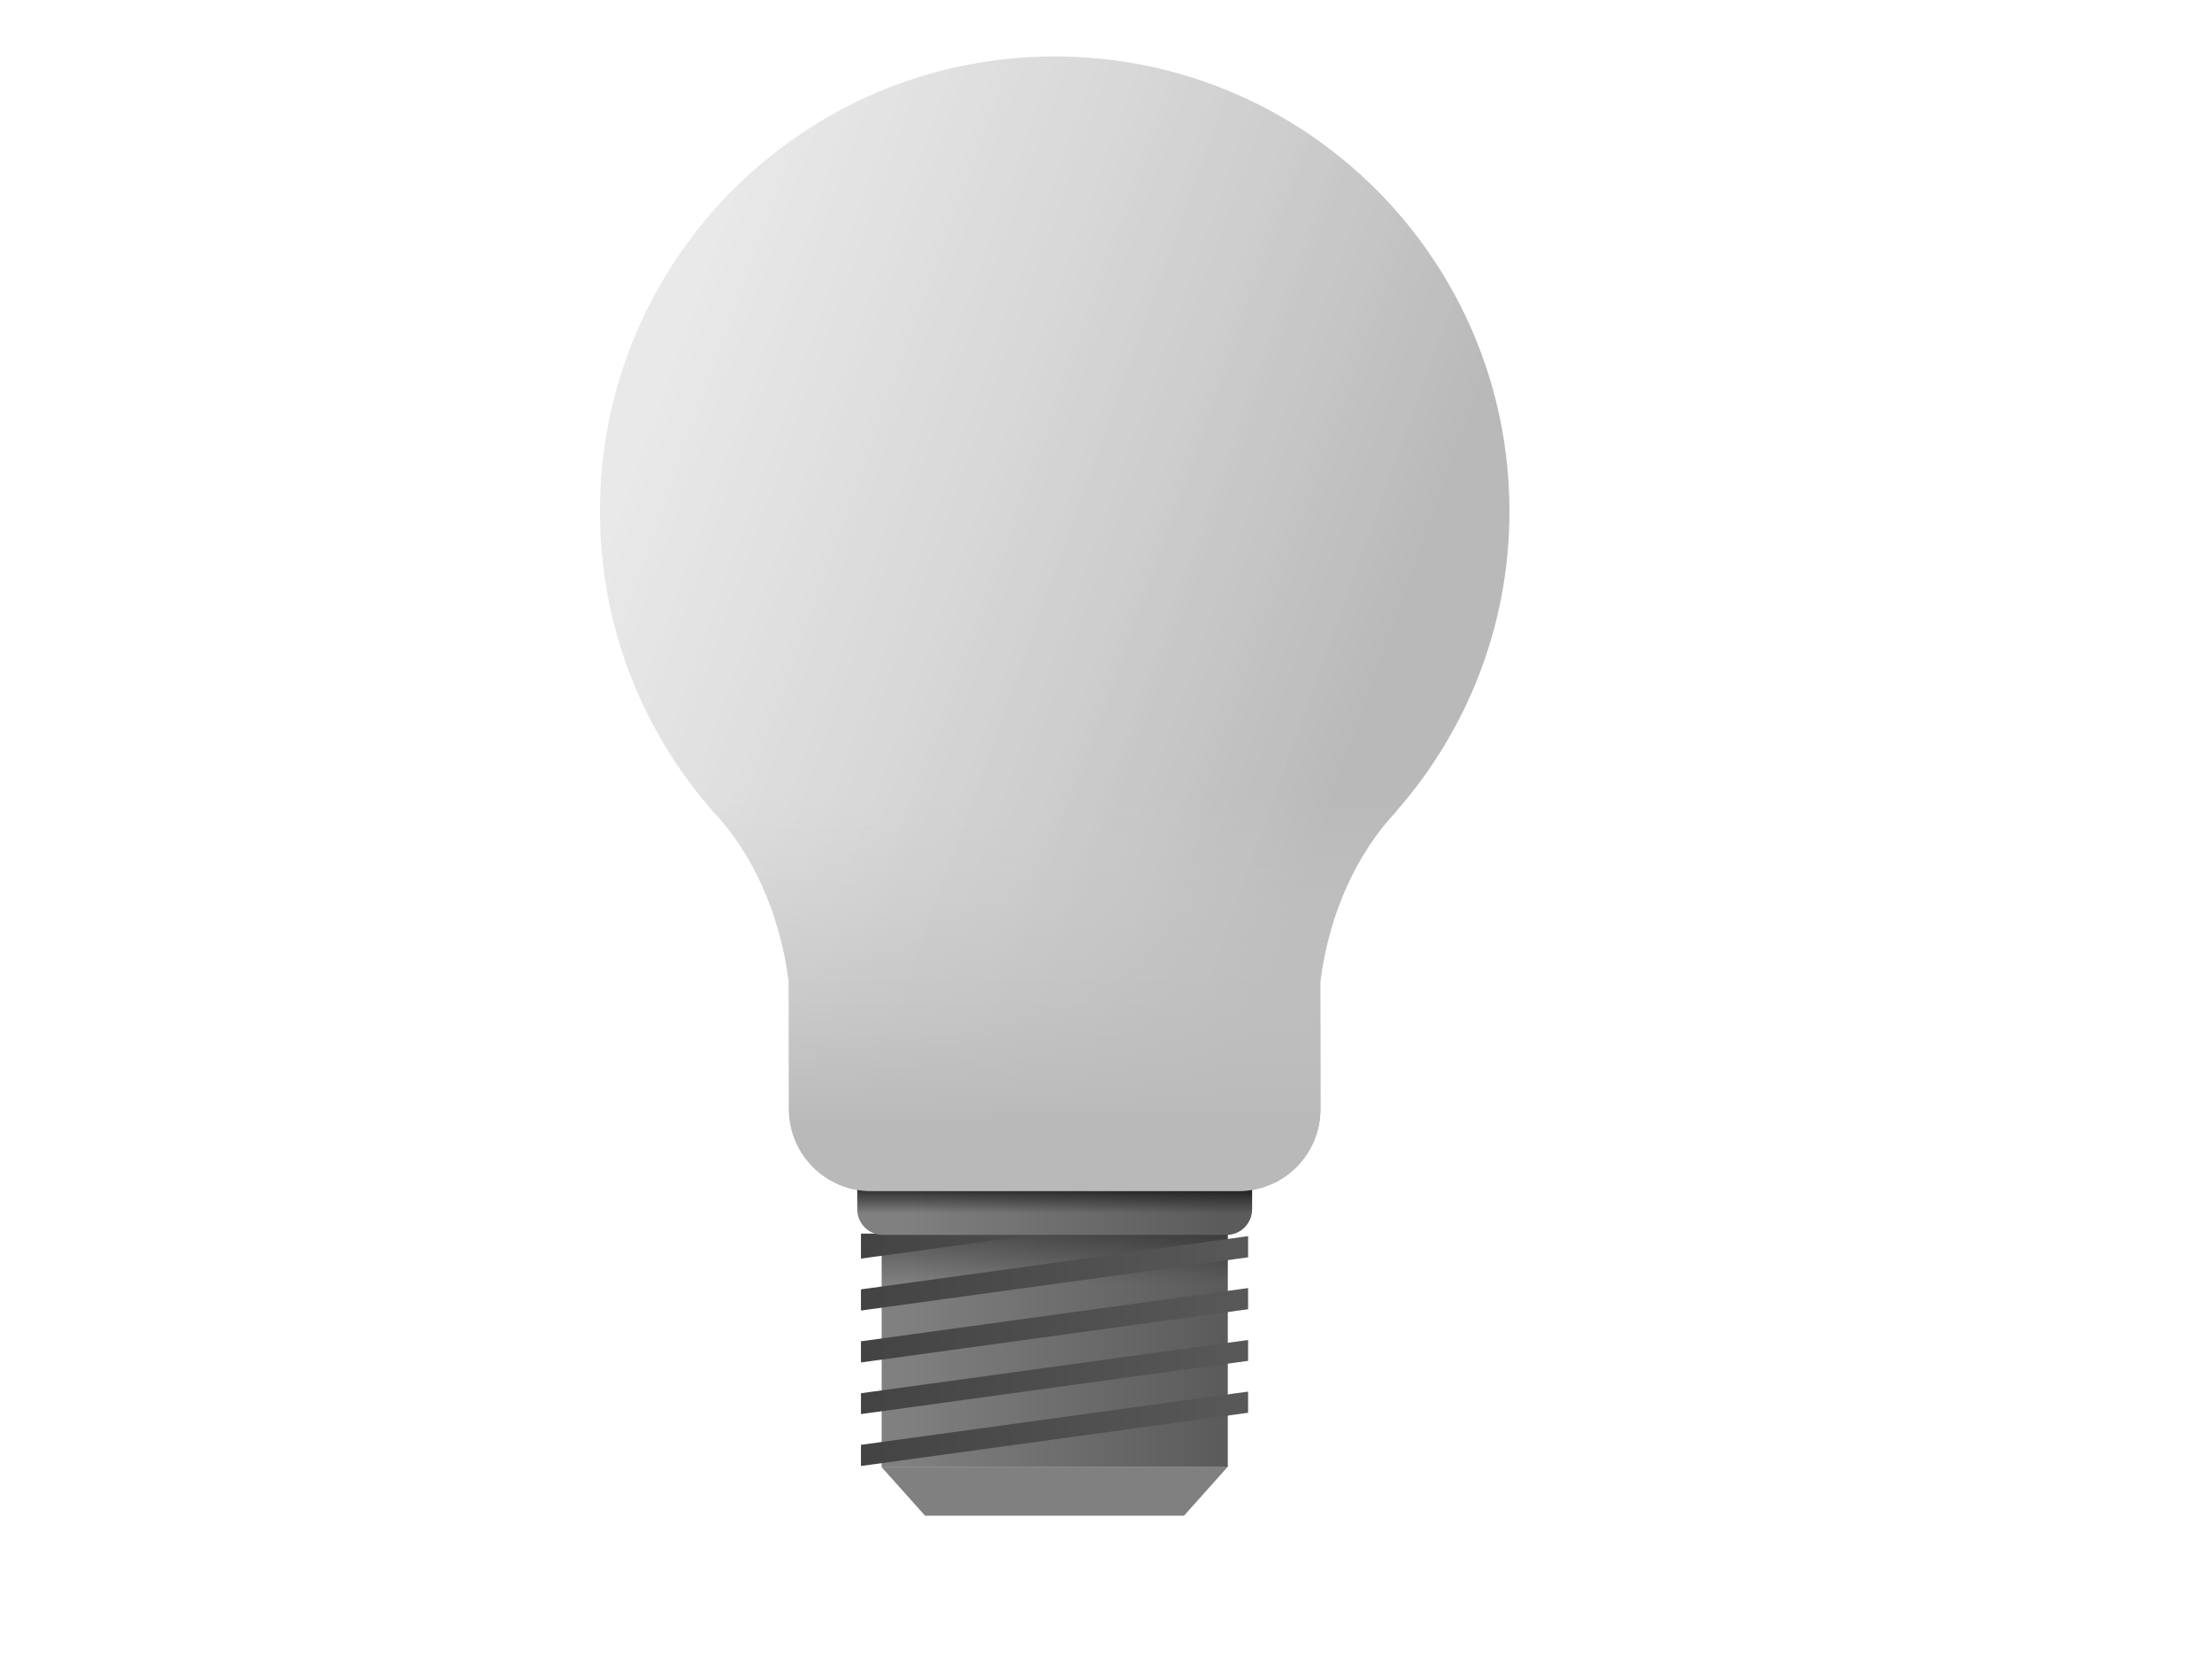
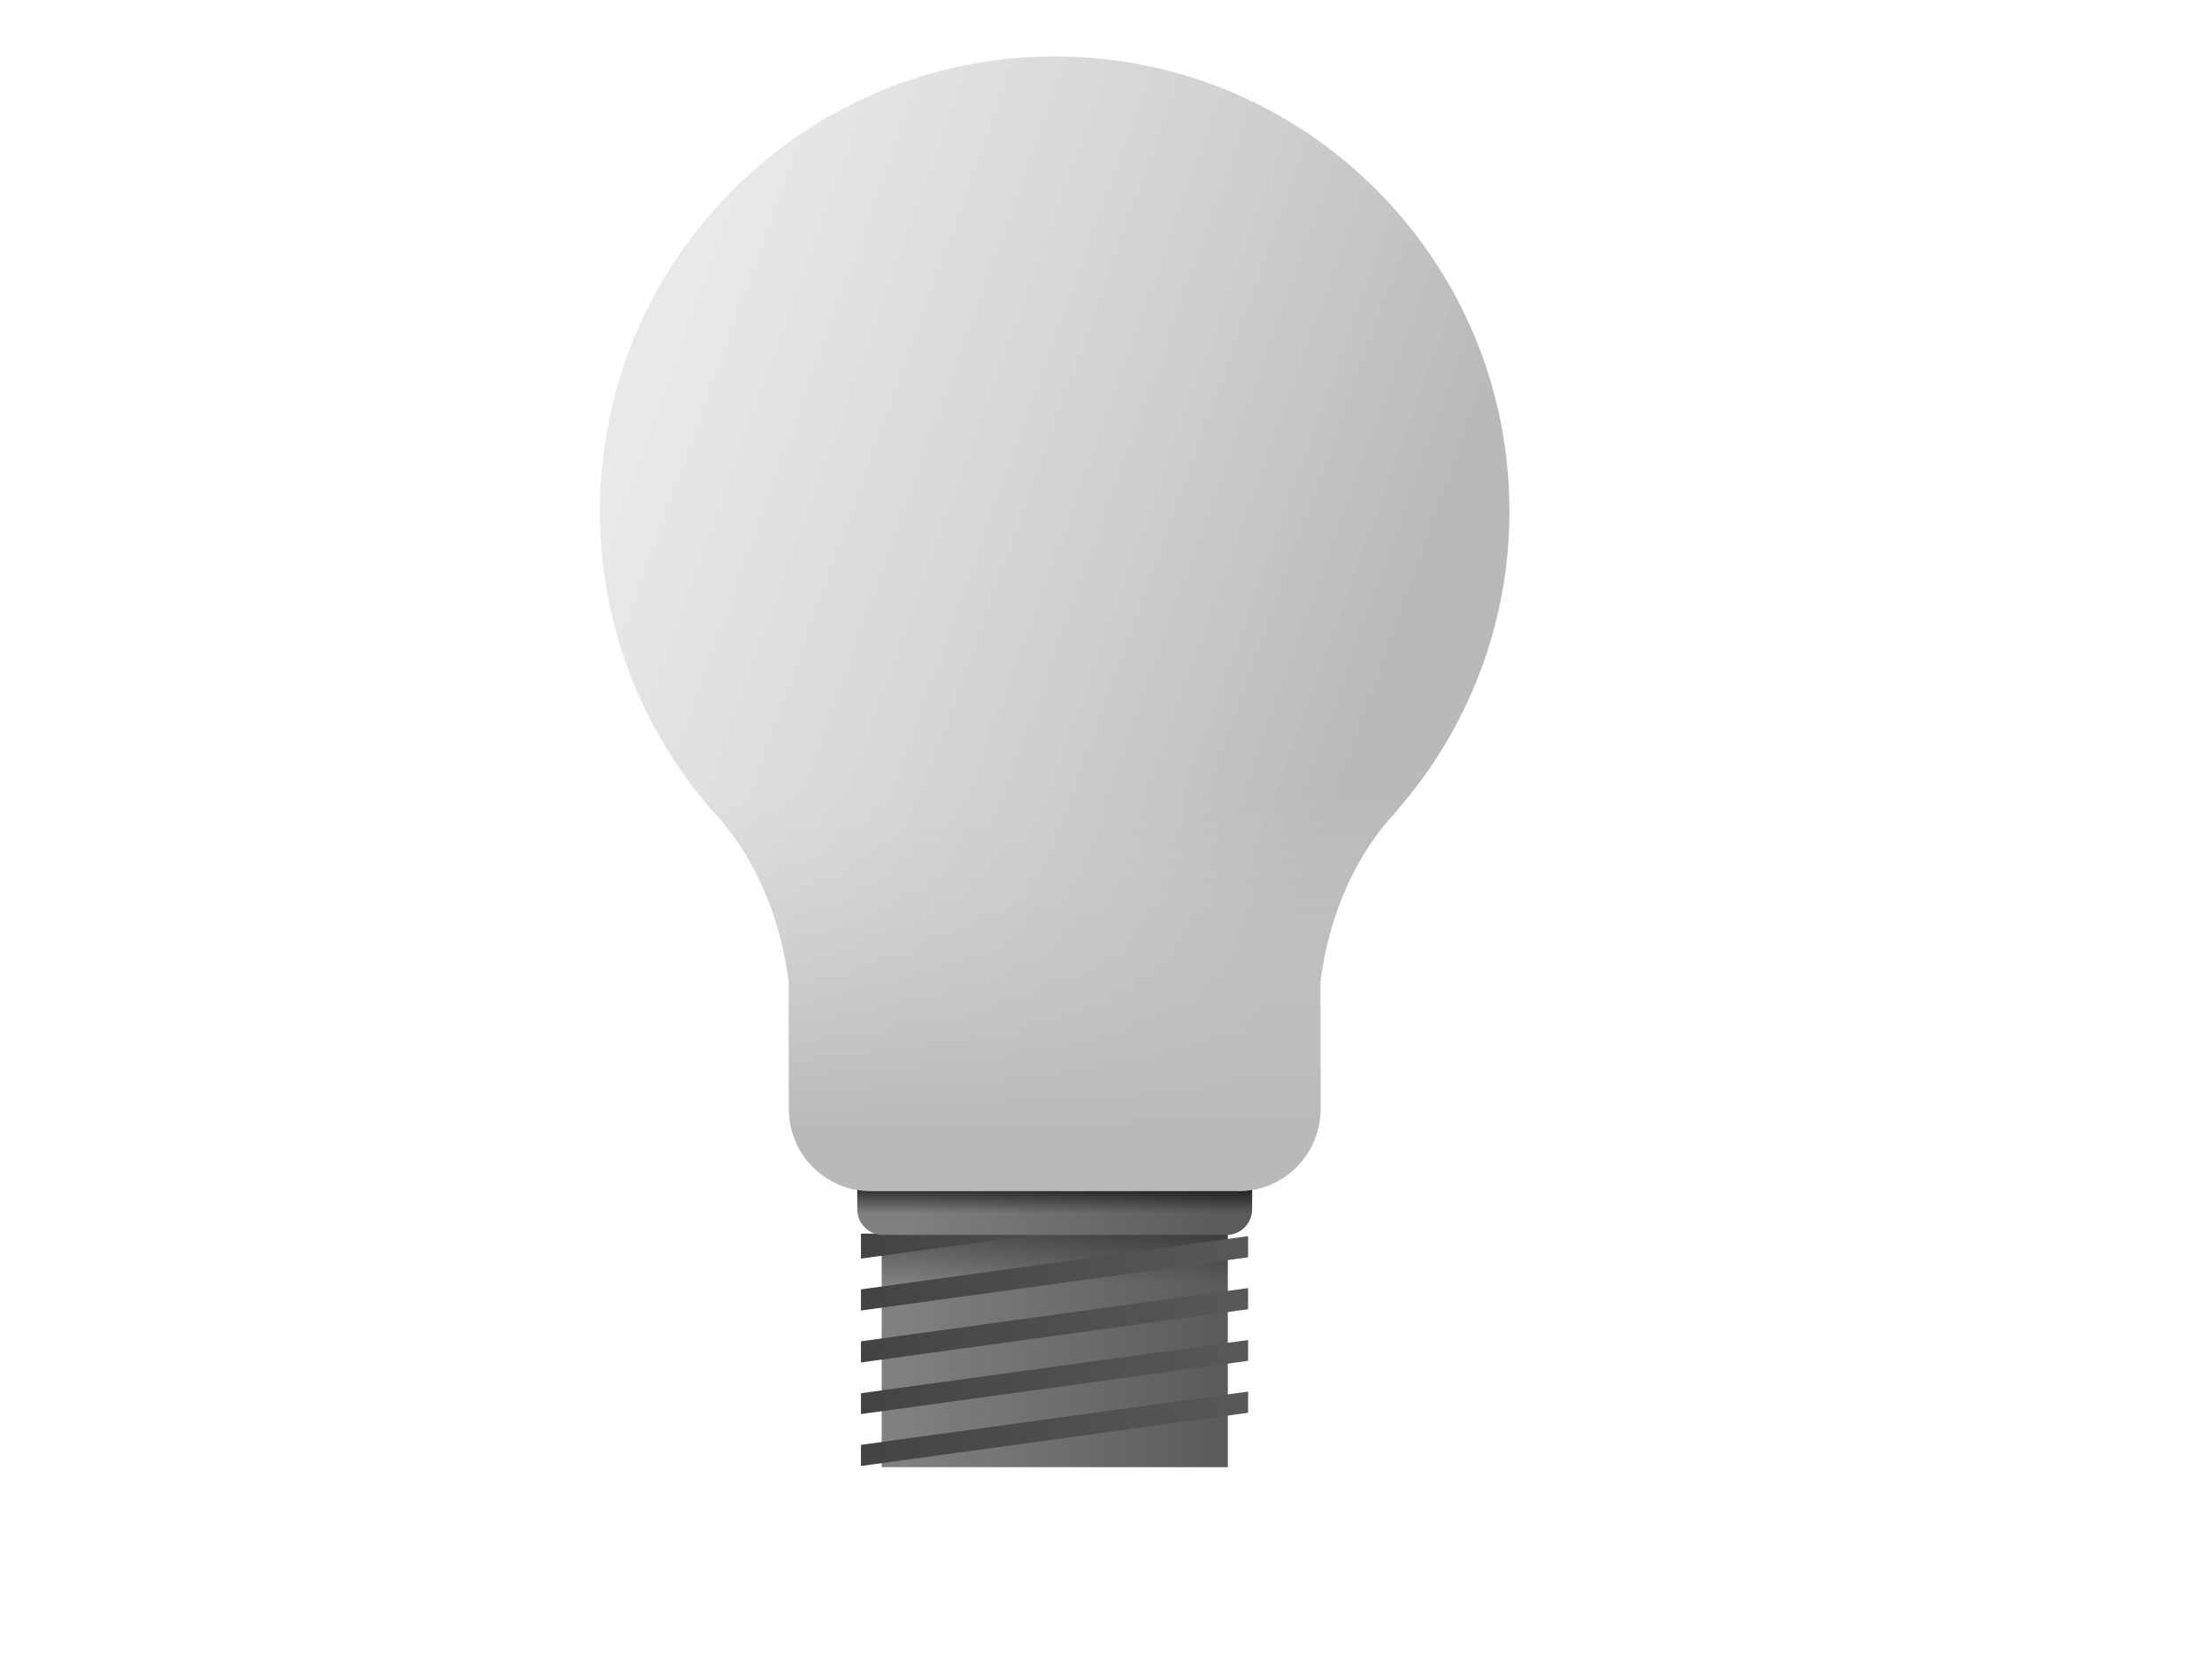
<svg xmlns="http://www.w3.org/2000/svg" xmlns:xlink="http://www.w3.org/1999/xlink" id="svg2" viewBox="0 0 215.69 162.88" version="1.0">
  <defs id="defs4">
    <linearGradient id="linearGradient4115">
      <stop id="stop4117" style="stop-color:#959595;stop-opacity:.306" offset="0" />
      <stop id="stop4119" style="stop-color:#3d3d3d;stop-opacity:.536" offset="1" />
    </linearGradient>
    <linearGradient id="linearGradient4015">
      <stop id="stop4017" style="stop-color:#000000" offset="0" />
      <stop id="stop4019" style="stop-color:#000000;stop-opacity:0" offset="1" />
    </linearGradient>
    <linearGradient id="linearGradient3993">
      <stop id="stop3995" style="stop-color:#585858" offset="0" />
      <stop id="stop3997" style="stop-color:#434343" offset="1" />
    </linearGradient>
    <linearGradient id="linearGradient3951">
      <stop id="stop3953" style="stop-color:#808080" offset="0" />
      <stop id="stop3955" style="stop-color:#5b5b5b" offset="1" />
    </linearGradient>
    <linearGradient id="linearGradient4252" y2="707.61" xlink:href="#linearGradient3951" gradientUnits="userSpaceOnUse" x2="371.8" gradientTransform="translate(-111.02)" y1="707.61" x1="340.55" />
    <linearGradient id="linearGradient4254" y2="700.68" xlink:href="#linearGradient4015" gradientUnits="userSpaceOnUse" x2="425.3" gradientTransform="translate(-179.78)" y1="686.33" x1="425.3" />
    <linearGradient id="linearGradient4256" y2="127.11" xlink:href="#linearGradient3993" gradientUnits="userSpaceOnUse" x2="140.99" gradientTransform="translate(84.033 580)" y1="127.11" x1="178.75" />
    <linearGradient id="linearGradient4260" y2="693.88" xlink:href="#linearGradient4015" gradientUnits="userSpaceOnUse" x2="353.86" gradientTransform="translate(-111.02)" y1="690.18" x1="353.86" />
    <linearGradient id="linearGradient4262" y2="640.86" xlink:href="#linearGradient4115" gradientUnits="userSpaceOnUse" x2="388.55" gradientTransform="translate(-111.02)" y1="614.86" x1="316.3" />
    <linearGradient id="linearGradient4264" y2="652.84" gradientUnits="userSpaceOnUse" x2="362.05" gradientTransform="translate(-111.02)" y1="685.29" x1="362.05">
      <stop id="stop4127" style="stop-color:#b9b9b9" offset="0" />
      <stop id="stop4129" style="stop-color:#cecece;stop-opacity:0" offset="1" />
    </linearGradient>
    <linearGradient id="linearGradient4278" y2="650.59" gradientUnits="userSpaceOnUse" x2="361.55" gradientTransform="translate(-144.02,0)" y1="685.29" x1="362.05">
      <stop id="stop4195" style="stop-color:#e9e337;stop-opacity:1" offset="0" />
      <stop id="stop4197" style="stop-color:#f9fca2;stop-opacity:0" offset="1" />
    </linearGradient>
    <linearGradient xlink:href="#linearGradient3951" id="linearGradient4181" gradientUnits="userSpaceOnUse" gradientTransform="translate(-144.02,0)" x1="340.55" y1="707.61" x2="371.8" y2="707.61" />
    <linearGradient xlink:href="#linearGradient4015" id="linearGradient4183" gradientUnits="userSpaceOnUse" gradientTransform="translate(-212.78,0)" x1="425.3" y1="686.33" x2="425.3" y2="700.68" />
    <linearGradient xlink:href="#linearGradient3993" id="linearGradient4185" gradientUnits="userSpaceOnUse" gradientTransform="translate(51.033,580)" x1="178.75" y1="127.11" x2="140.99" y2="127.11" />
    <linearGradient xlink:href="#linearGradient3951" id="linearGradient4187" gradientUnits="userSpaceOnUse" gradientTransform="translate(-144.02,0)" x1="340.55" y1="707.61" x2="371.8" y2="707.61" />
    <linearGradient xlink:href="#linearGradient4015" id="linearGradient4189" gradientUnits="userSpaceOnUse" gradientTransform="translate(-144.02,0)" x1="3.86" y1="690.18" x2="353.86" y2="693.88" />
    <linearGradient xlink:href="#linearGradient4204" id="linearGradient4191" gradientUnits="userSpaceOnUse" gradientTransform="translate(-144.02,0)" x1="316.3" y1="614.86" x2="388.55" y2="640.86" />
  </defs>
  <g id="layer2" transform="translate(-150.08 -570.09)">
    <g id="g4131" transform="translate(8.5013 -5.5)">
      <rect id="rect3835" style="color:#000000;fill:url(#linearGradient4252)" rx="0" ry="0" height="31.25" width="33.75" y="687.36" x="227.55" />
      <rect id="rect4011" style="color:#000000;fill:url(#linearGradient4254)" rx="0" ry="0" height="31.25" width="33.75" y="687.36" x="227.55" />
      <path id="path3869" d="m225.53 695.84v2.438l17.75-2.438h-17.75zm37.75 0.25-37.75 5.188v2.062l37.75-5.188v-2.062zm0 5.062-37.75 5.188v2.062l37.75-5.188v-2.062zm0 5.062-37.75 5.188v2.031l37.75-5.188v-2.031zm0 5.031-37.75 5.188v2.062l37.75-5.188v-2.062z" style="fill:url(#linearGradient4256)" />
      <path id="rect3837" d="m225.17 688.22v5.25c0 1.385 1.115 2.5 2.5 2.5h33.5c1.385 0 2.5-1.115 2.5-2.5v-5.25z" style="color:#000000;fill:url(#linearGradient4252)" />
      <path id="path4001" style="color:#000000;fill:url(#linearGradient4260)" d="m225.17 688.22v5.25c0 1.385 1.115 2.5 2.5 2.5h33.5c1.385 0 2.5-1.115 2.5-2.5v-5.25z" />
      <path id="path3032" d="m244.42 581.09c-24.493 0-44.344 19.851-44.344 44.344 0 11.167 4.125 21.359 10.938 29.156 3.878 4.052 6.599 9.923 7.469 16.656l0.019 12.429c0 4.453 3.576 8.028 8.028 8.028h35.78c4.453 0 8.028-3.576 8.028-8.028l-0.012-12.429c0.865-6.72 3.61-12.574 7.469-16.625 0.003-0.01-0.002-0.021 0-0.031 6.816-7.798 10.969-17.986 10.969-29.156 0-24.493-19.851-44.344-44.344-44.344z" style="opacity:.683;fill:url(#linearGradient4262)" />
-       <path id="rect3880" d="m227.53 718.59 4.25 4.75h25.25l4.25-4.75z" style="color:#000000;fill:#808080" />
      <path id="path4121" d="m244.42 581.09c-24.493 0-44.344 19.851-44.344 44.344 0 11.167 4.125 21.359 10.938 29.156 3.878 4.052 6.599 9.923 7.469 16.656l0.019 12.429c0 4.453 3.576 8.028 8.028 8.028h35.78c4.453 0 8.028-3.576 8.028-8.028l-0.012-12.429c0.865-6.72 3.61-12.574 7.469-16.625 0.003-0.01-0.002-0.021 0-0.031 6.816-7.798 10.969-17.986 10.969-29.156 0-24.493-19.851-44.344-44.344-44.344z" style="fill:url(#linearGradient4264)" />
    </g>
  </g>
</svg>
